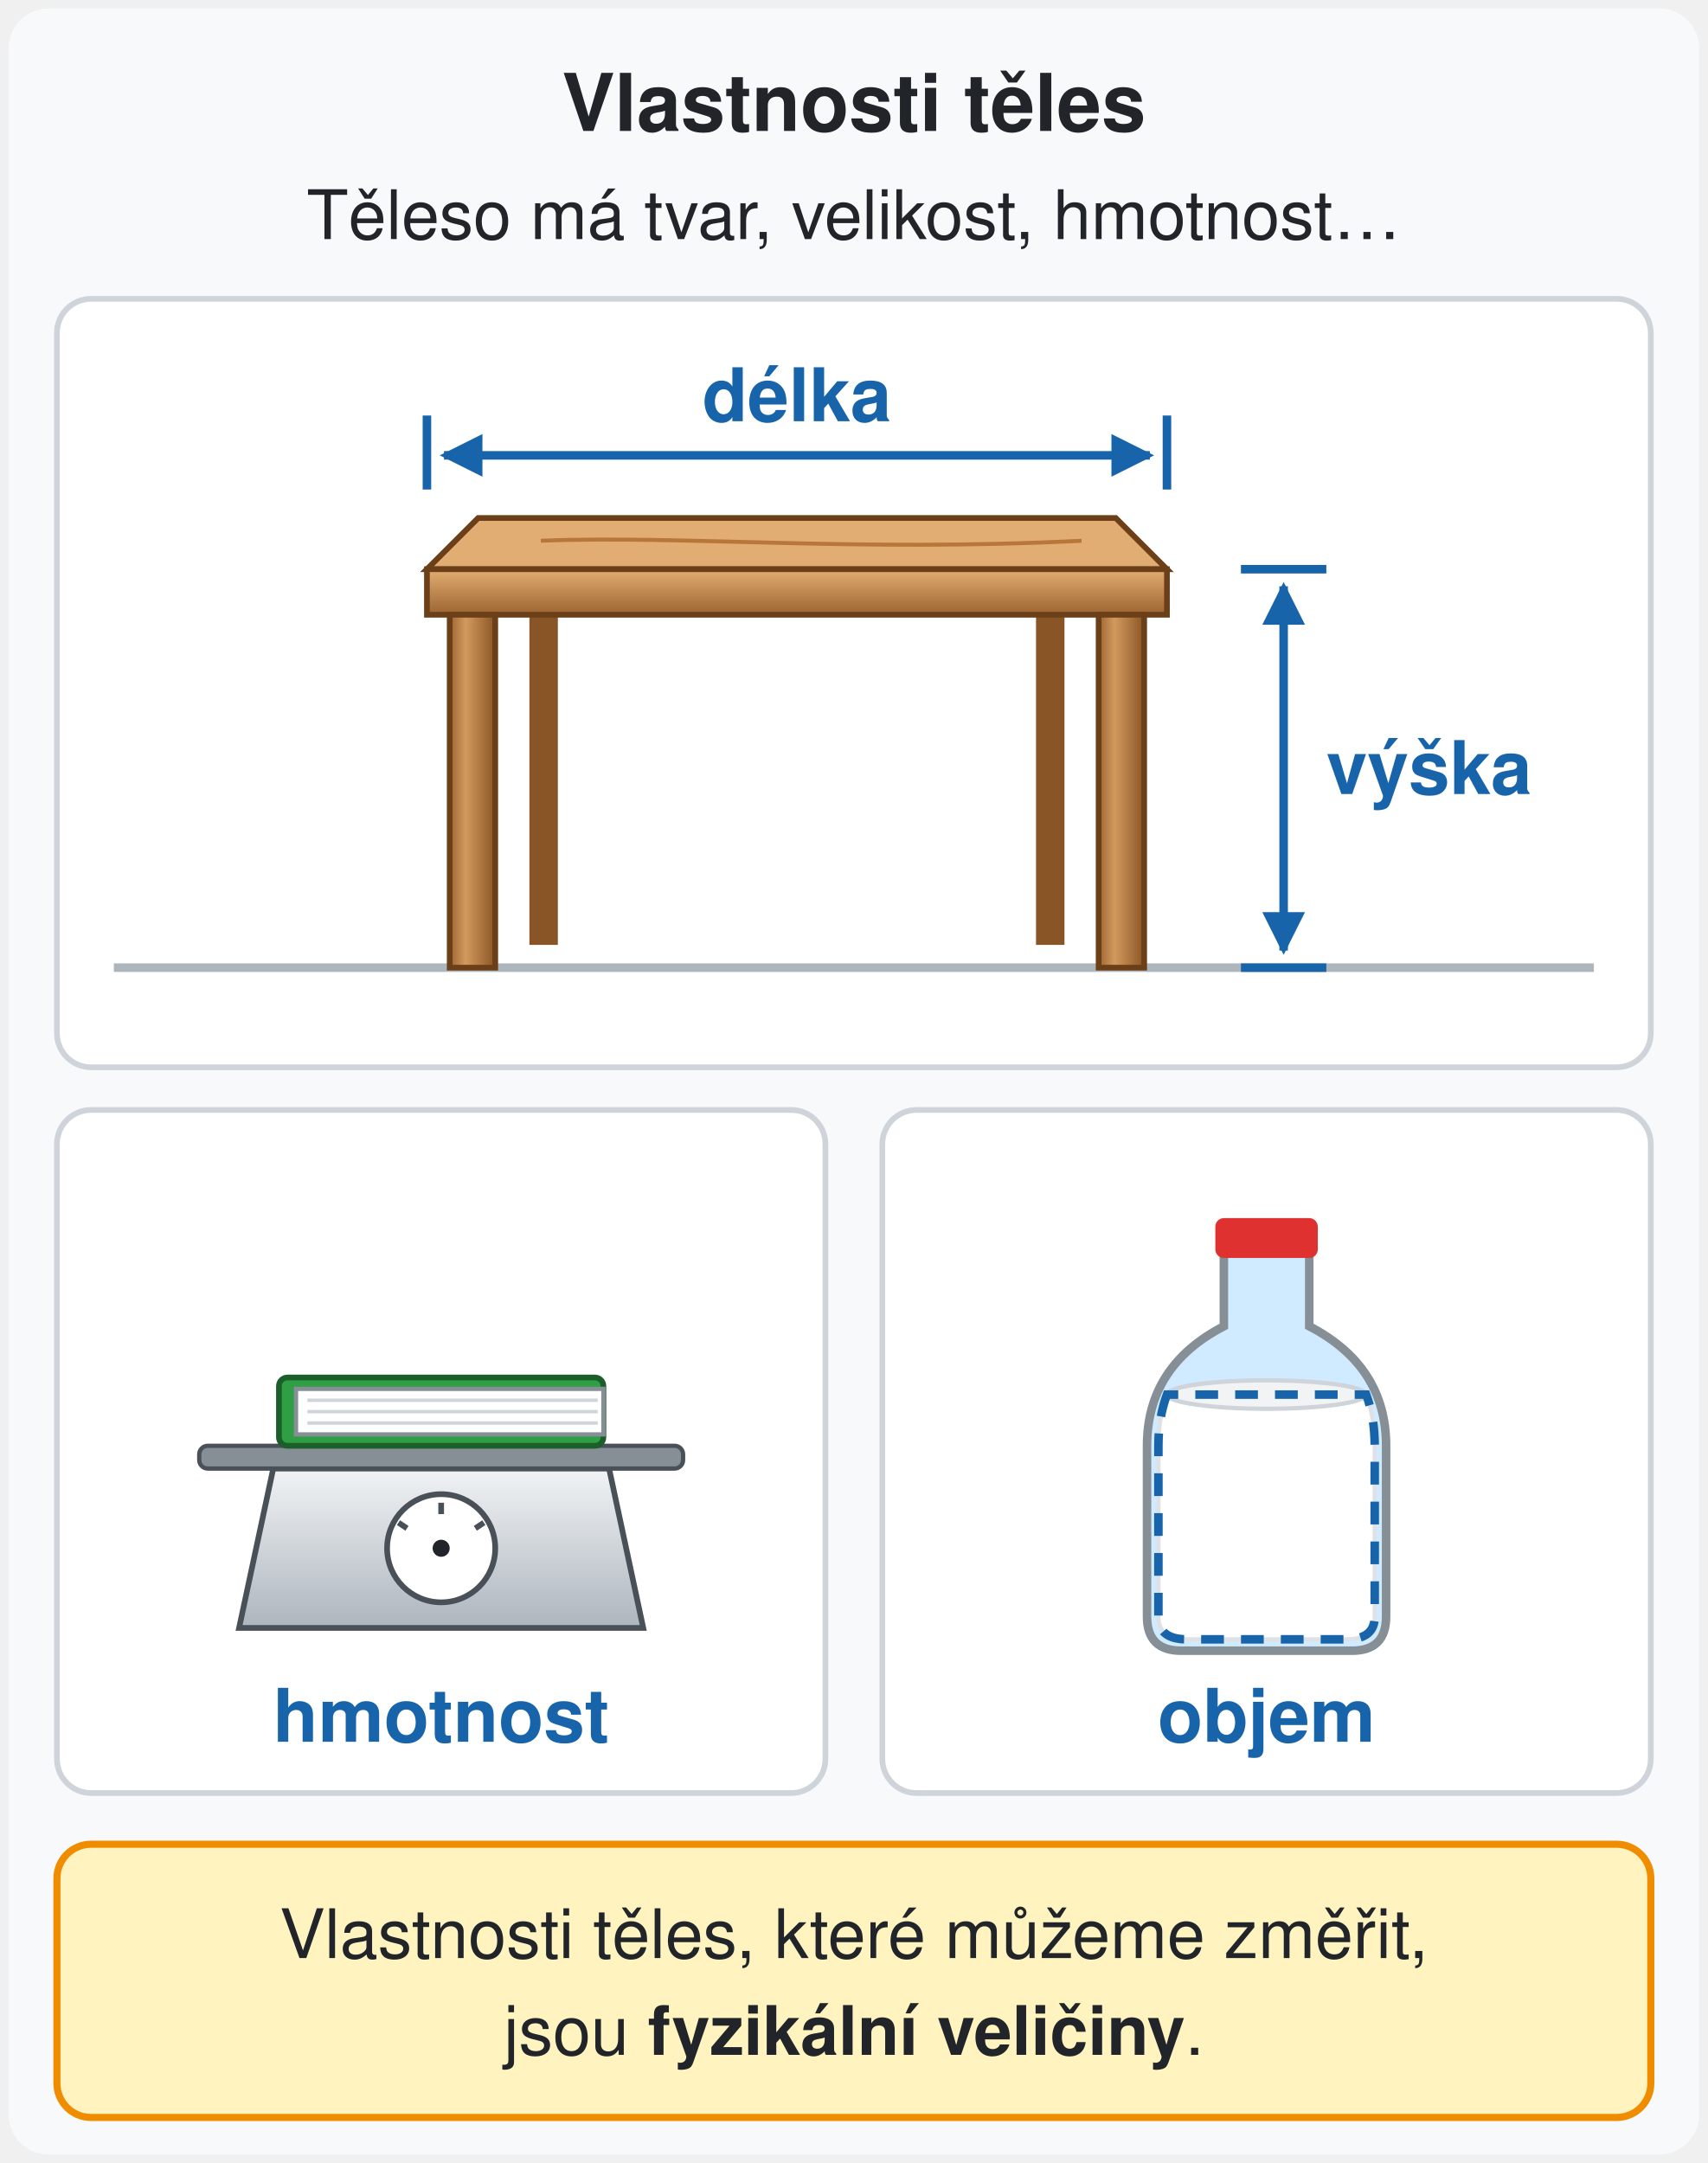
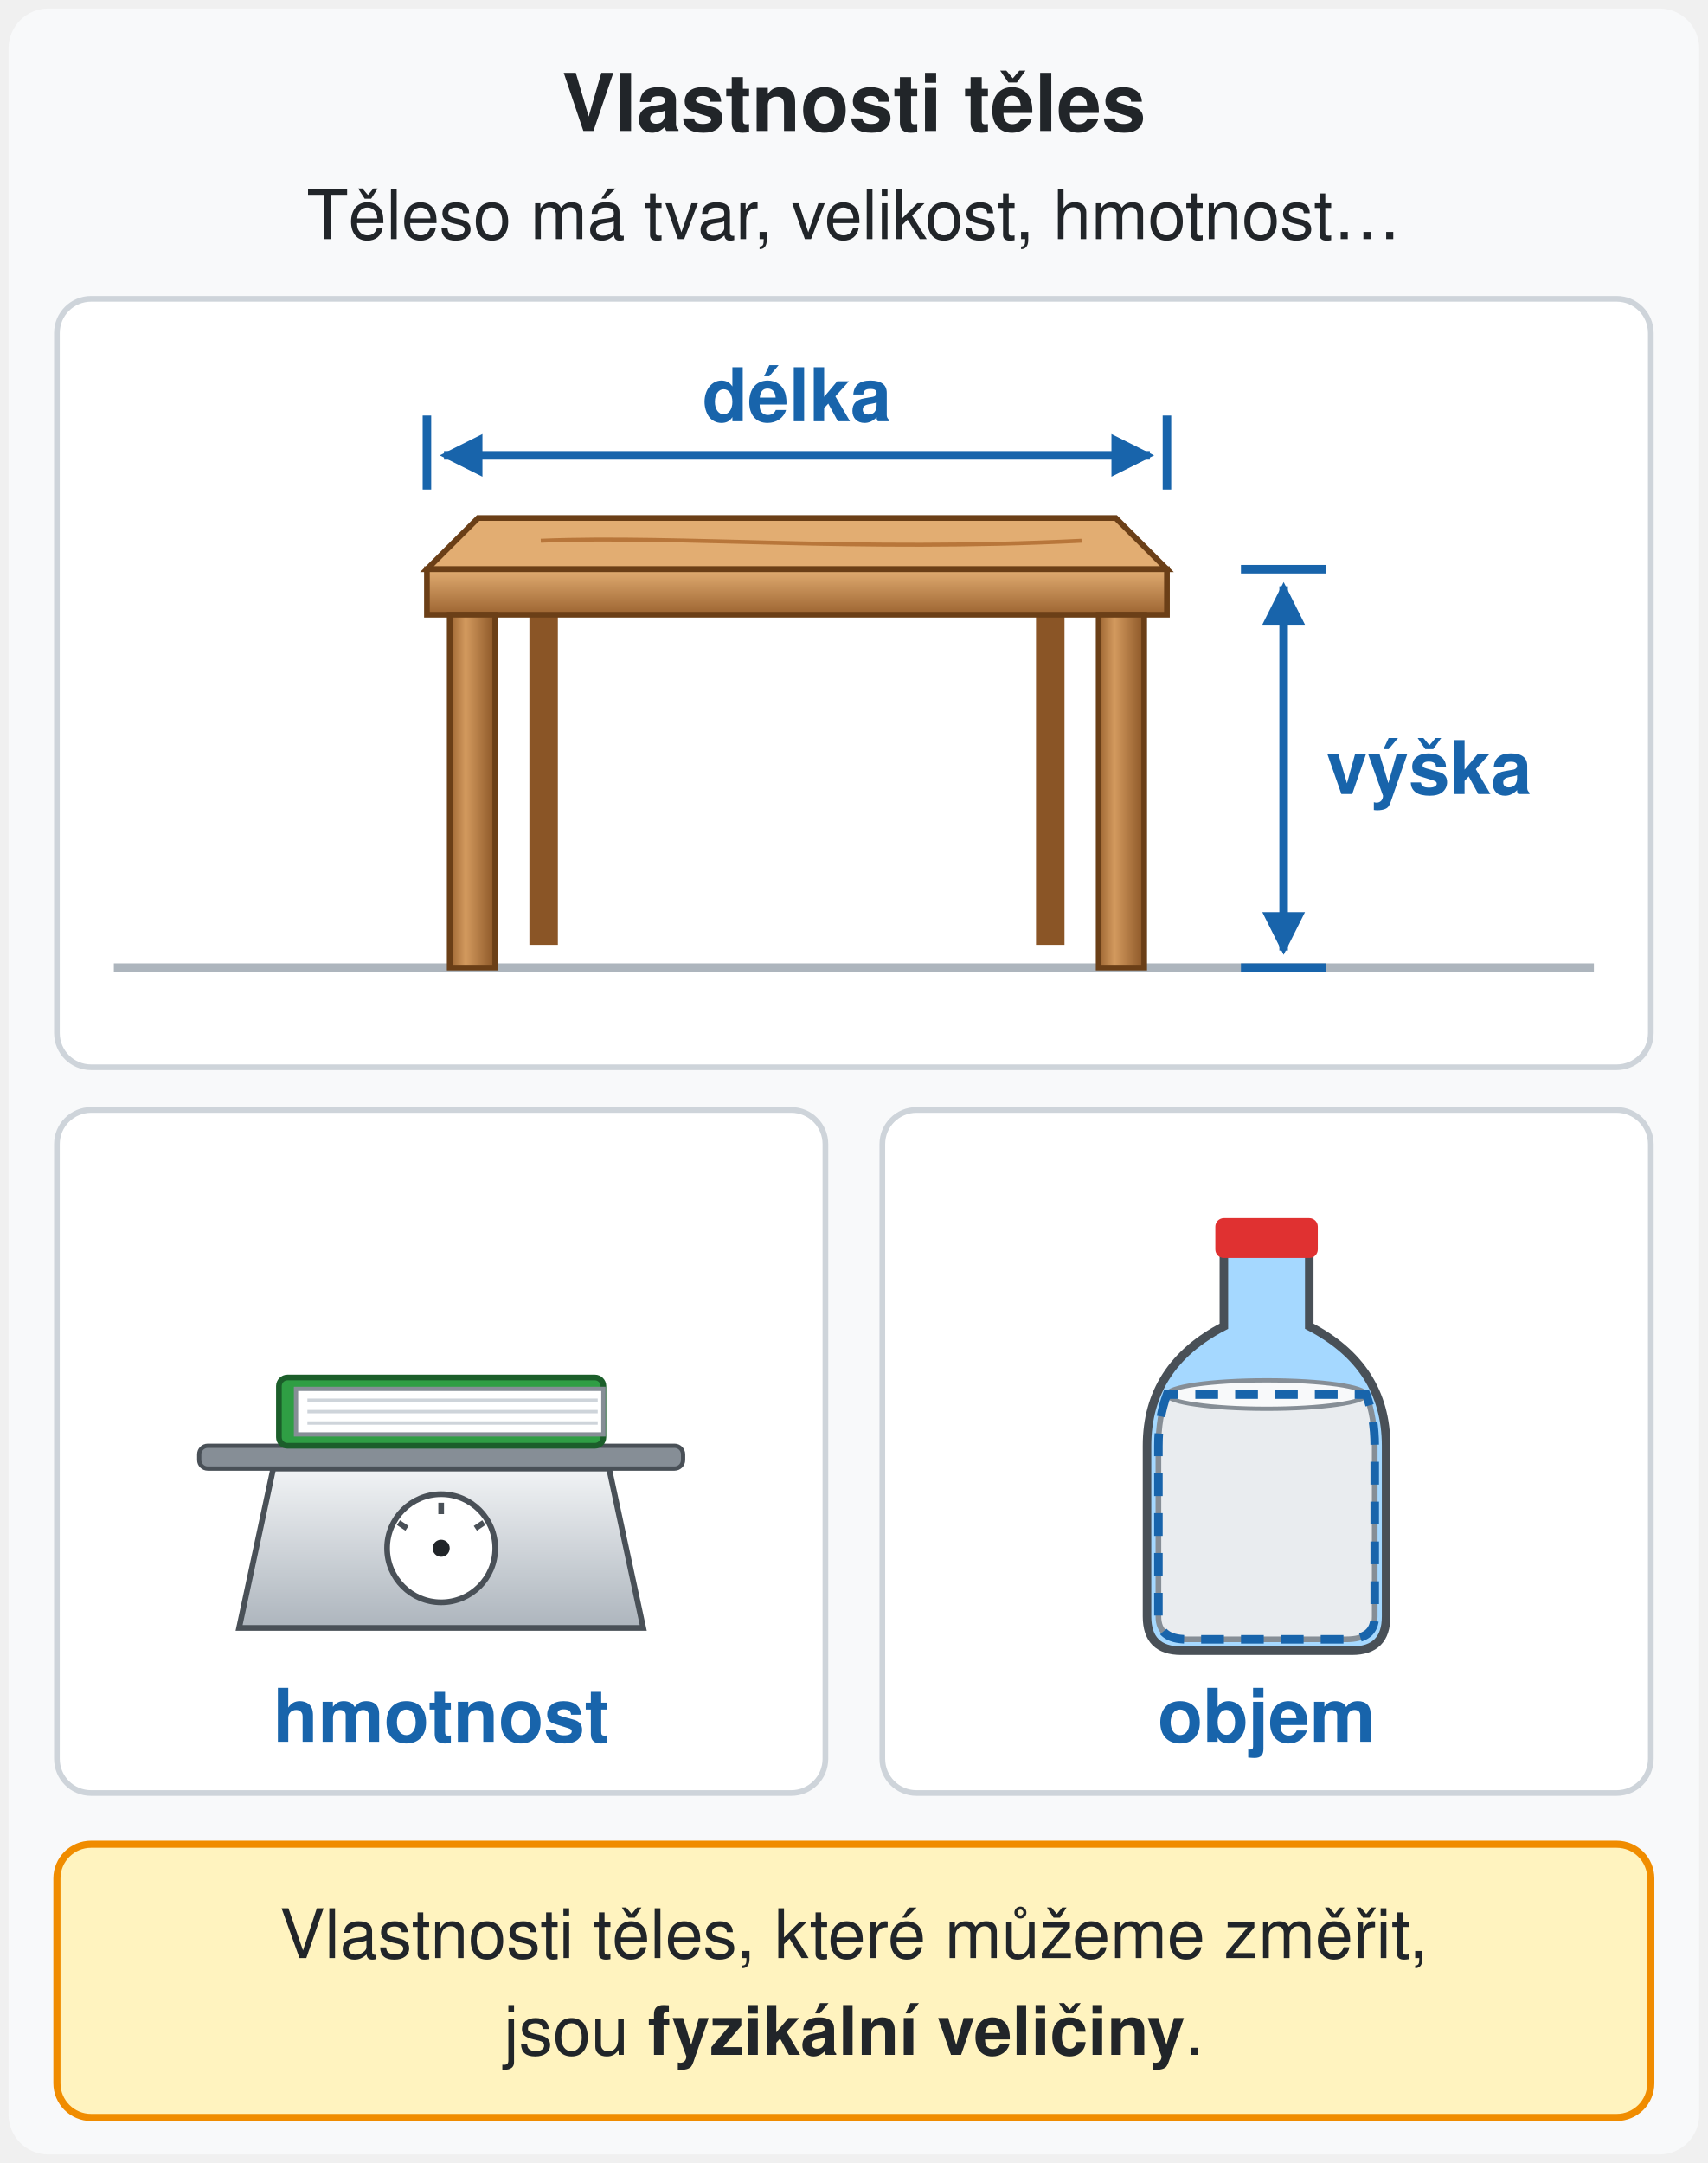
<svg xmlns="http://www.w3.org/2000/svg" viewBox="0 0 600 760" font-family="'Segoe UI', Helvetica, Arial, sans-serif" role="img" aria-label="Vlastnosti těles. Dřevěný stůl se šipkou délka nad deskou a šipkou výška od podlahy k desce. Kniha se položí na kuchyňskou váhu a ručička se pohne – hmotnost. Mléko v lahvi s čárkovaně vyznačeným místem, které zabírá – objem. Dole: Vlastnosti těles, které můžeme změřit, jsou fyzikální veličiny.">
  <style>
/* Předloha: PDF Tělesa a látky, oddíl Vlastnosti těles (tvar, velikost, hmotnost; co můžeme změřit =
   fyzikální veličiny: délka, výška, hmotnost, objem, hustota). V PDF jen text; kresba ukazuje délku, výšku,
   hmotnost a objem na tělesech z výkladu (stůl, kniha, mléko v lahvi). Bez čísel.
   Cyklus 5 s: kniha dosedne (0–30 %), ručička se otočí o 90° (30–50 %), stav drží. Bez animace = kniha leží, ručička vychýlená. */
@keyframes kniha { 0% { transform: translateY(-70px); opacity: 0; } 8% { opacity: 1; } 30%, 92% { transform: translateY(0); opacity: 1; } 100% { transform: translateY(0); opacity: 0; } }
@keyframes rucicka { 0%, 30% { transform: rotate(-60deg); } 50%, 100% { transform: rotate(30deg); } }
.kn { animation: kniha 5s ease-out infinite; }
.ru { transform-box: view-box; transform-origin: 155px 544px; transform: rotate(30deg); animation: rucicka 5s ease-in-out infinite; }
@media (prefers-reduced-motion: reduce) { .kn, .ru { animation: none; } }
</style>
  <defs>
    <linearGradient id="dr" x1="0" y1="0" x2="0" y2="1">
      <stop offset="0" stop-color="#e2ad72" />
      <stop offset="1" stop-color="#9c6431" />
    </linearGradient>
    <linearGradient id="drV" x1="0" y1="0" x2="1" y2="0">
      <stop offset="0" stop-color="#9c6431" />
      <stop offset="0.35" stop-color="#d39a5e" />
      <stop offset="1" stop-color="#8a5526" />
    </linearGradient>
    <linearGradient id="vaha" x1="0" y1="0" x2="0" y2="1">
      <stop offset="0" stop-color="#f1f3f5" />
      <stop offset="1" stop-color="#adb5bd" />
    </linearGradient>
    <marker id="sip" viewBox="0 0 10 10" refX="9" refY="5" markerWidth="5" markerHeight="5" orient="auto-start-reverse">
      <path d="M0 0L10 5L0 10Z" fill="#1864ab" />
    </marker>
  </defs>
  <rect x="3" y="3" width="594" height="754" rx="14" fill="#f8f9fa" />
  <text x="300" y="46" font-size="28" font-weight="bold" fill="#212529" text-anchor="middle">Vlastnosti těles</text>
  <text x="300" y="84" font-size="24" fill="#212529" text-anchor="middle">Těleso má tvar, velikost, hmotnost…</text>
  <g fill="#fff" stroke="#ced4da" stroke-width="2">
    <rect x="20" y="105" width="560" height="270" rx="12" />
    <rect x="20" y="390" width="270" height="240" rx="12" />
    <rect x="310" y="390" width="270" height="240" rx="12" />
  </g>
  <path d="M40 340H560" stroke="#adb5bd" stroke-width="3" />
  <rect x="186" y="194" width="10" height="138" fill="#8a5526" />
  <rect x="364" y="194" width="10" height="138" fill="#8a5526" />
  <path d="M150 200L410 200L392 182L168 182Z" fill="#e2ad72" stroke="#6b3f17" stroke-width="2" />
  <rect x="150" y="200" width="260" height="16" fill="url(#dr)" stroke="#6b3f17" stroke-width="2" />
  <rect x="158" y="216" width="16" height="124" fill="url(#drV)" stroke="#6b3f17" stroke-width="2" />
  <rect x="386" y="216" width="16" height="124" fill="url(#drV)" stroke="#6b3f17" stroke-width="2" />
  <path d="M190 190C240 188 300 194 380 190" stroke="#b8763a" stroke-width="1.4" fill="none" />
  <g stroke="#1864ab" stroke-width="3">
    <path d="M150 146V172M410 146V172" />
    <path d="M156 160H404" marker-start="url(#sip)" marker-end="url(#sip)" />
    <path d="M436 200H466M436 340H466" />
    <path d="M451 206V334" marker-start="url(#sip)" marker-end="url(#sip)" />
  </g>
  <text x="280" y="148" font-size="26" font-weight="bold" fill="#1864ab" text-anchor="middle">délka</text>
  <text x="466" y="279" font-size="26" font-weight="bold" fill="#1864ab">výška</text>
  <path d="M84 572L96 516H214L226 572Z" fill="url(#vaha)" stroke="#495057" stroke-width="2" />
  <rect x="70" y="508" width="170" height="8" rx="3" fill="#868e96" stroke="#495057" stroke-width="1.5" />
  <circle cx="155" cy="544" r="19" fill="#fff" stroke="#495057" stroke-width="2" />
  <g stroke="#495057" stroke-width="2">
    <path d="M155 528V532M140 535L143 537M170 535L167 537" />
  </g>
  <path class="ru" d="M155 544V530" stroke="#e03131" stroke-width="3" stroke-linecap="round" />
  <circle cx="155" cy="544" r="3" fill="#212529" />
  <g class="kn">
    <rect x="98" y="484" width="114" height="24" rx="3" fill="#2f9e44" stroke="#1b5e2a" stroke-width="2" />
    <rect x="104" y="488" width="108" height="16" fill="#fff" stroke="#868e96" stroke-width="1.5" />
    <path d="M108 492H210M108 496H210M108 500H210" stroke="#ced4da" stroke-width="1.2" />
  </g>
  <text x="155" y="612" font-size="26" font-weight="bold" fill="#1864ab" text-anchor="middle">hmotnost</text>
  <g transform="translate(445 506)">
-     <path d="M-15 -66L15 -66L15 -40Q42 -26 42 2L42 62Q42 74 30 74L-30 74Q-42 74 -42 62L-42 2Q-42 -26 -15 -40Z" fill="#d0ebff" stroke="#868e96" stroke-width="3" />
-     <path d="M-35 -16Q-38 -8 -38 2L-38 62Q-38 70 -28 70L28 70Q38 70 38 62L38 2Q38 -8 35 -16Z" fill="#fff" stroke="#dee2e6" stroke-width="1.5" />
-     <ellipse cx="0" cy="-16" rx="35" ry="5" fill="#f1f3f5" stroke="#ced4da" stroke-width="1.5" />
+     <path d="M-15 -66L15 -66L15 -40Q42 -26 42 2L42 62Q42 74 30 74L-30 74Q-42 74 -42 62L-42 2Q-42 -26 -15 -40Z" fill="#a5d8ff" stroke="#495057" stroke-width="3" />
+     <path d="M-35 -16Q-38 -8 -38 2L-38 62Q-38 70 -28 70L28 70Q38 70 38 62L38 2Q38 -8 35 -16Z" fill="#e9ecef" stroke="#868e96" stroke-width="2" />
+     <ellipse cx="0" cy="-16" rx="35" ry="5" fill="#f8f9fa" stroke="#868e96" stroke-width="1.5" />
    <path d="M-35 -16Q-38 -8 -38 2L-38 62Q-38 70 -28 70L28 70Q38 70 38 62L38 2Q38 -8 35 -16Z" fill="none" stroke="#1864ab" stroke-width="3" stroke-dasharray="8 6" />
    <rect x="-18" y="-78" width="36" height="14" rx="3" fill="#e03131" />
  </g>
  <text x="445" y="612" font-size="26" font-weight="bold" fill="#1864ab" text-anchor="middle">objem</text>
  <rect x="20" y="648" width="560" height="96" rx="12" fill="#fff3bf" stroke="#f08c00" stroke-width="2.5" />
  <text x="300" y="688" font-size="24" fill="#212529" text-anchor="middle">Vlastnosti těles, které můžeme změřit,</text>
  <text x="300" y="722" font-size="24" fill="#212529" text-anchor="middle">jsou <tspan font-weight="bold">fyzikální veličiny</tspan>.</text>
</svg>
